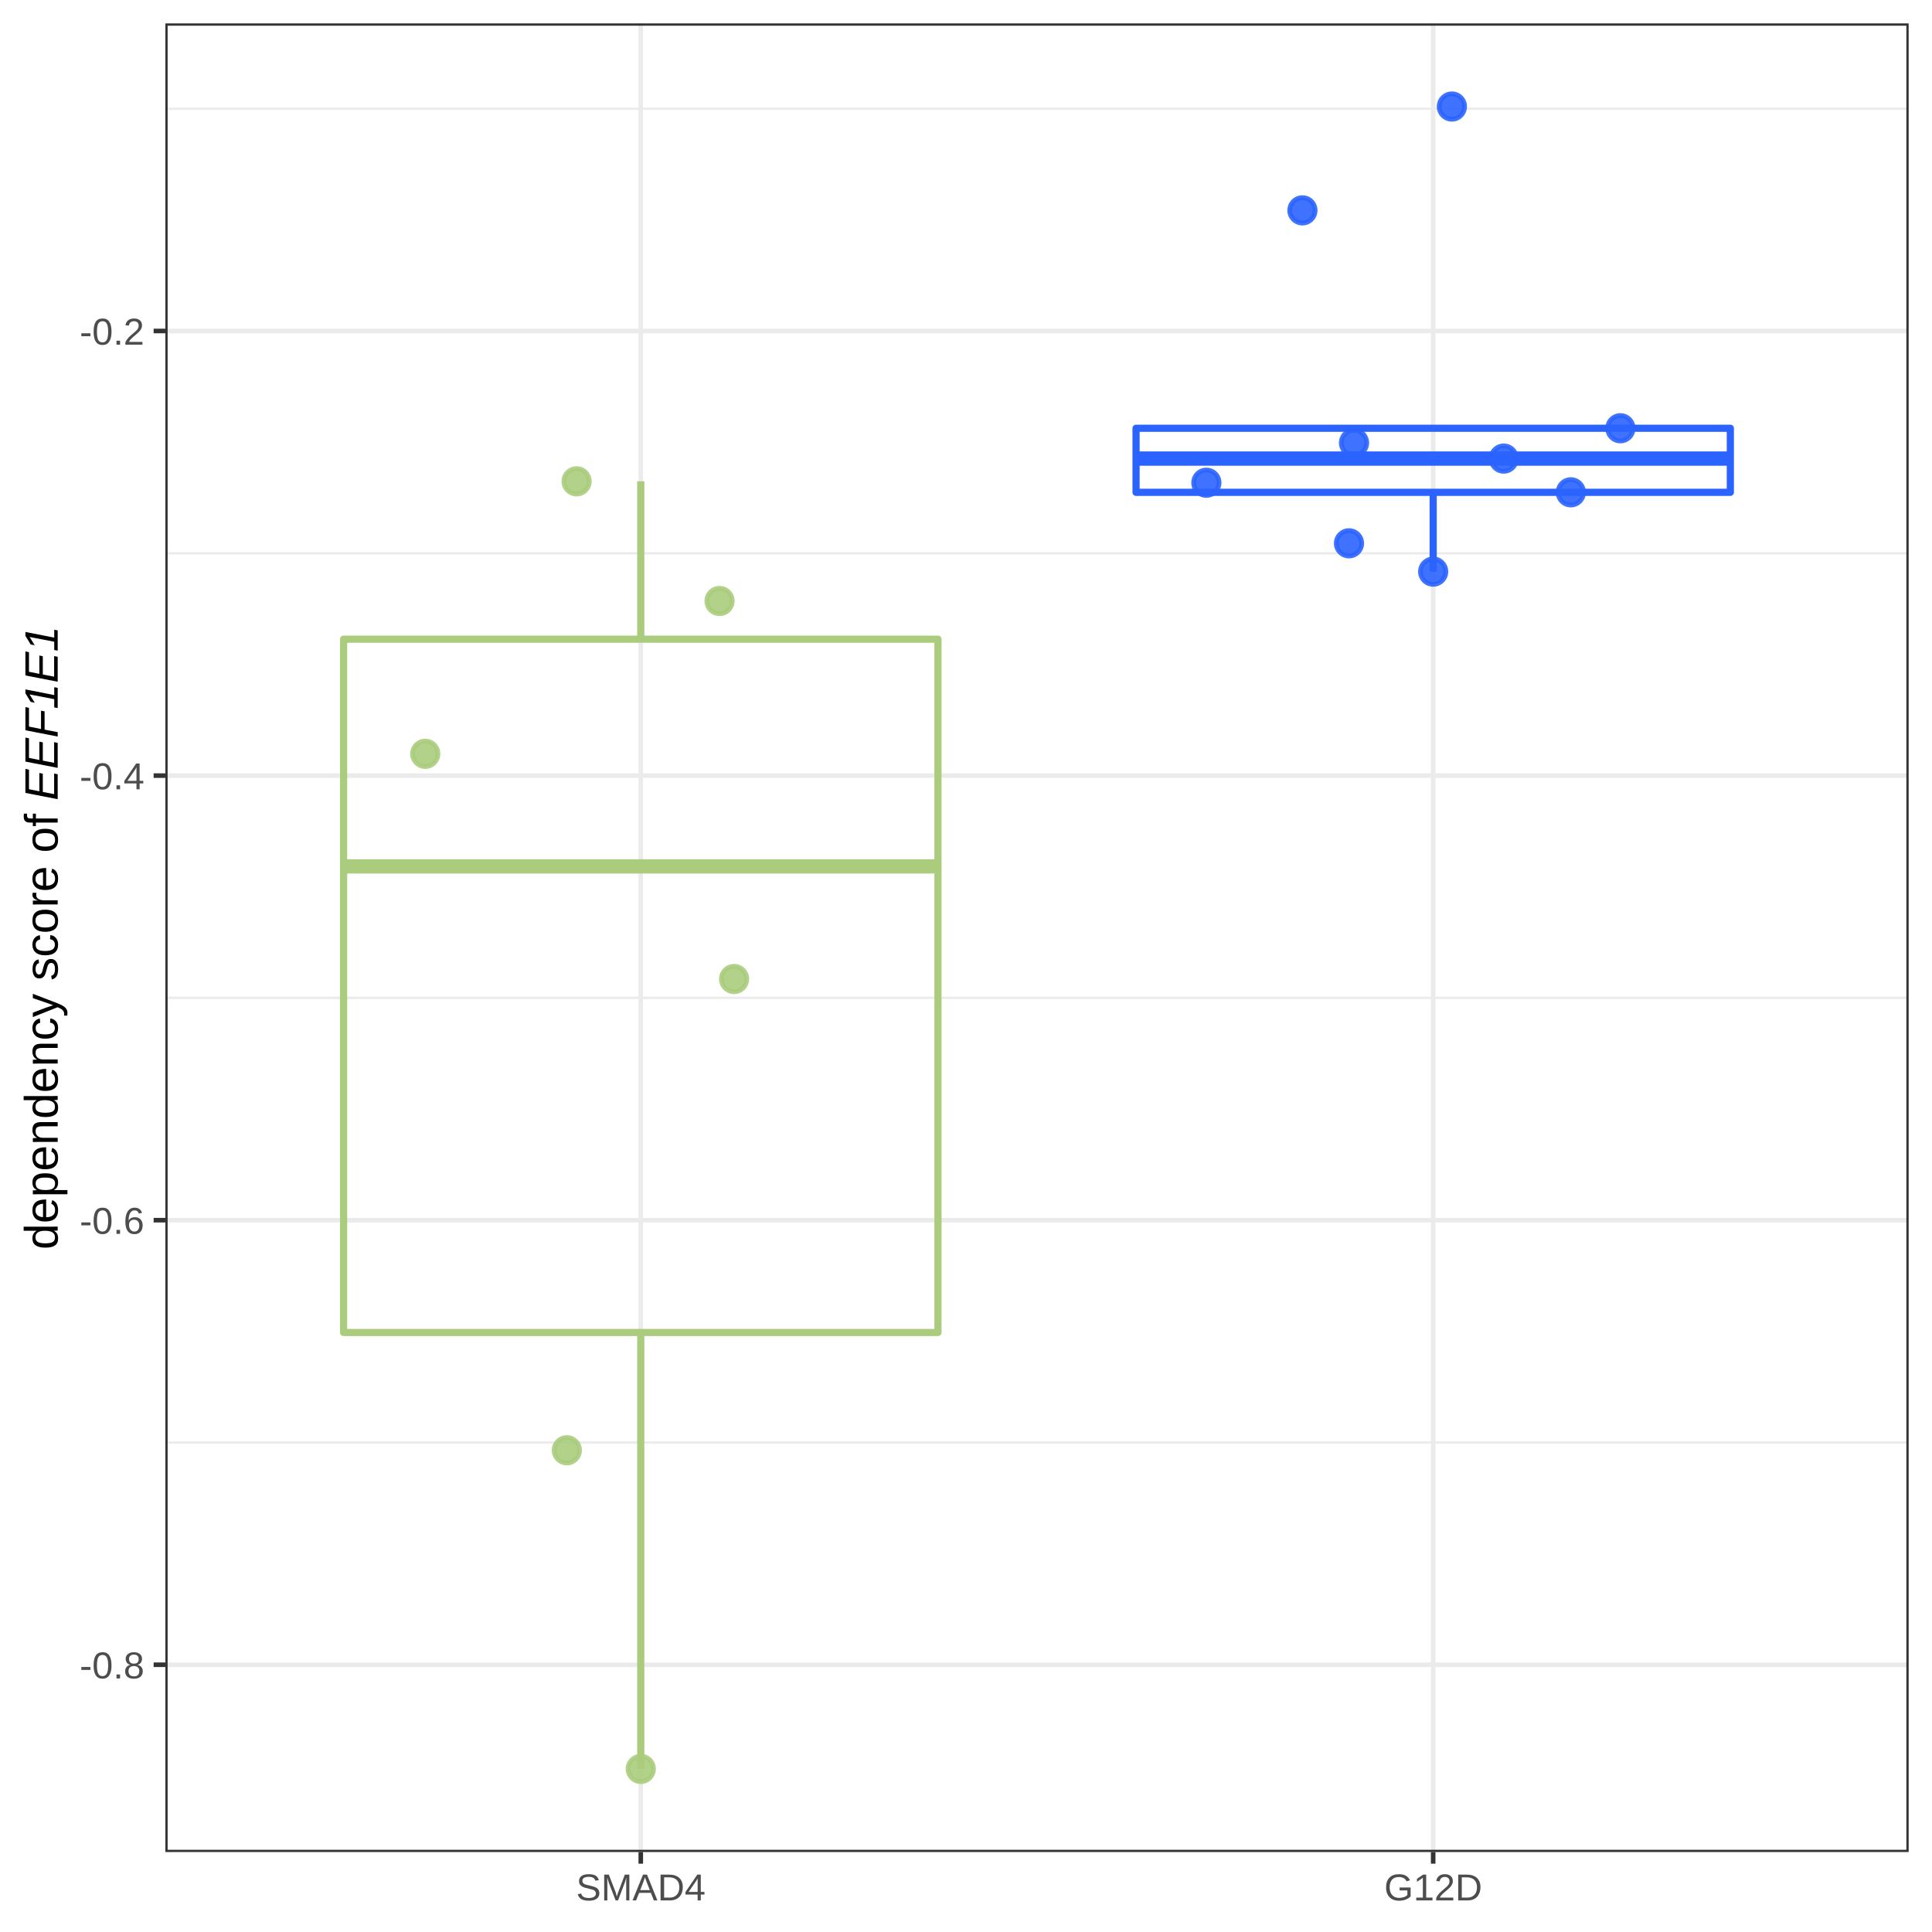
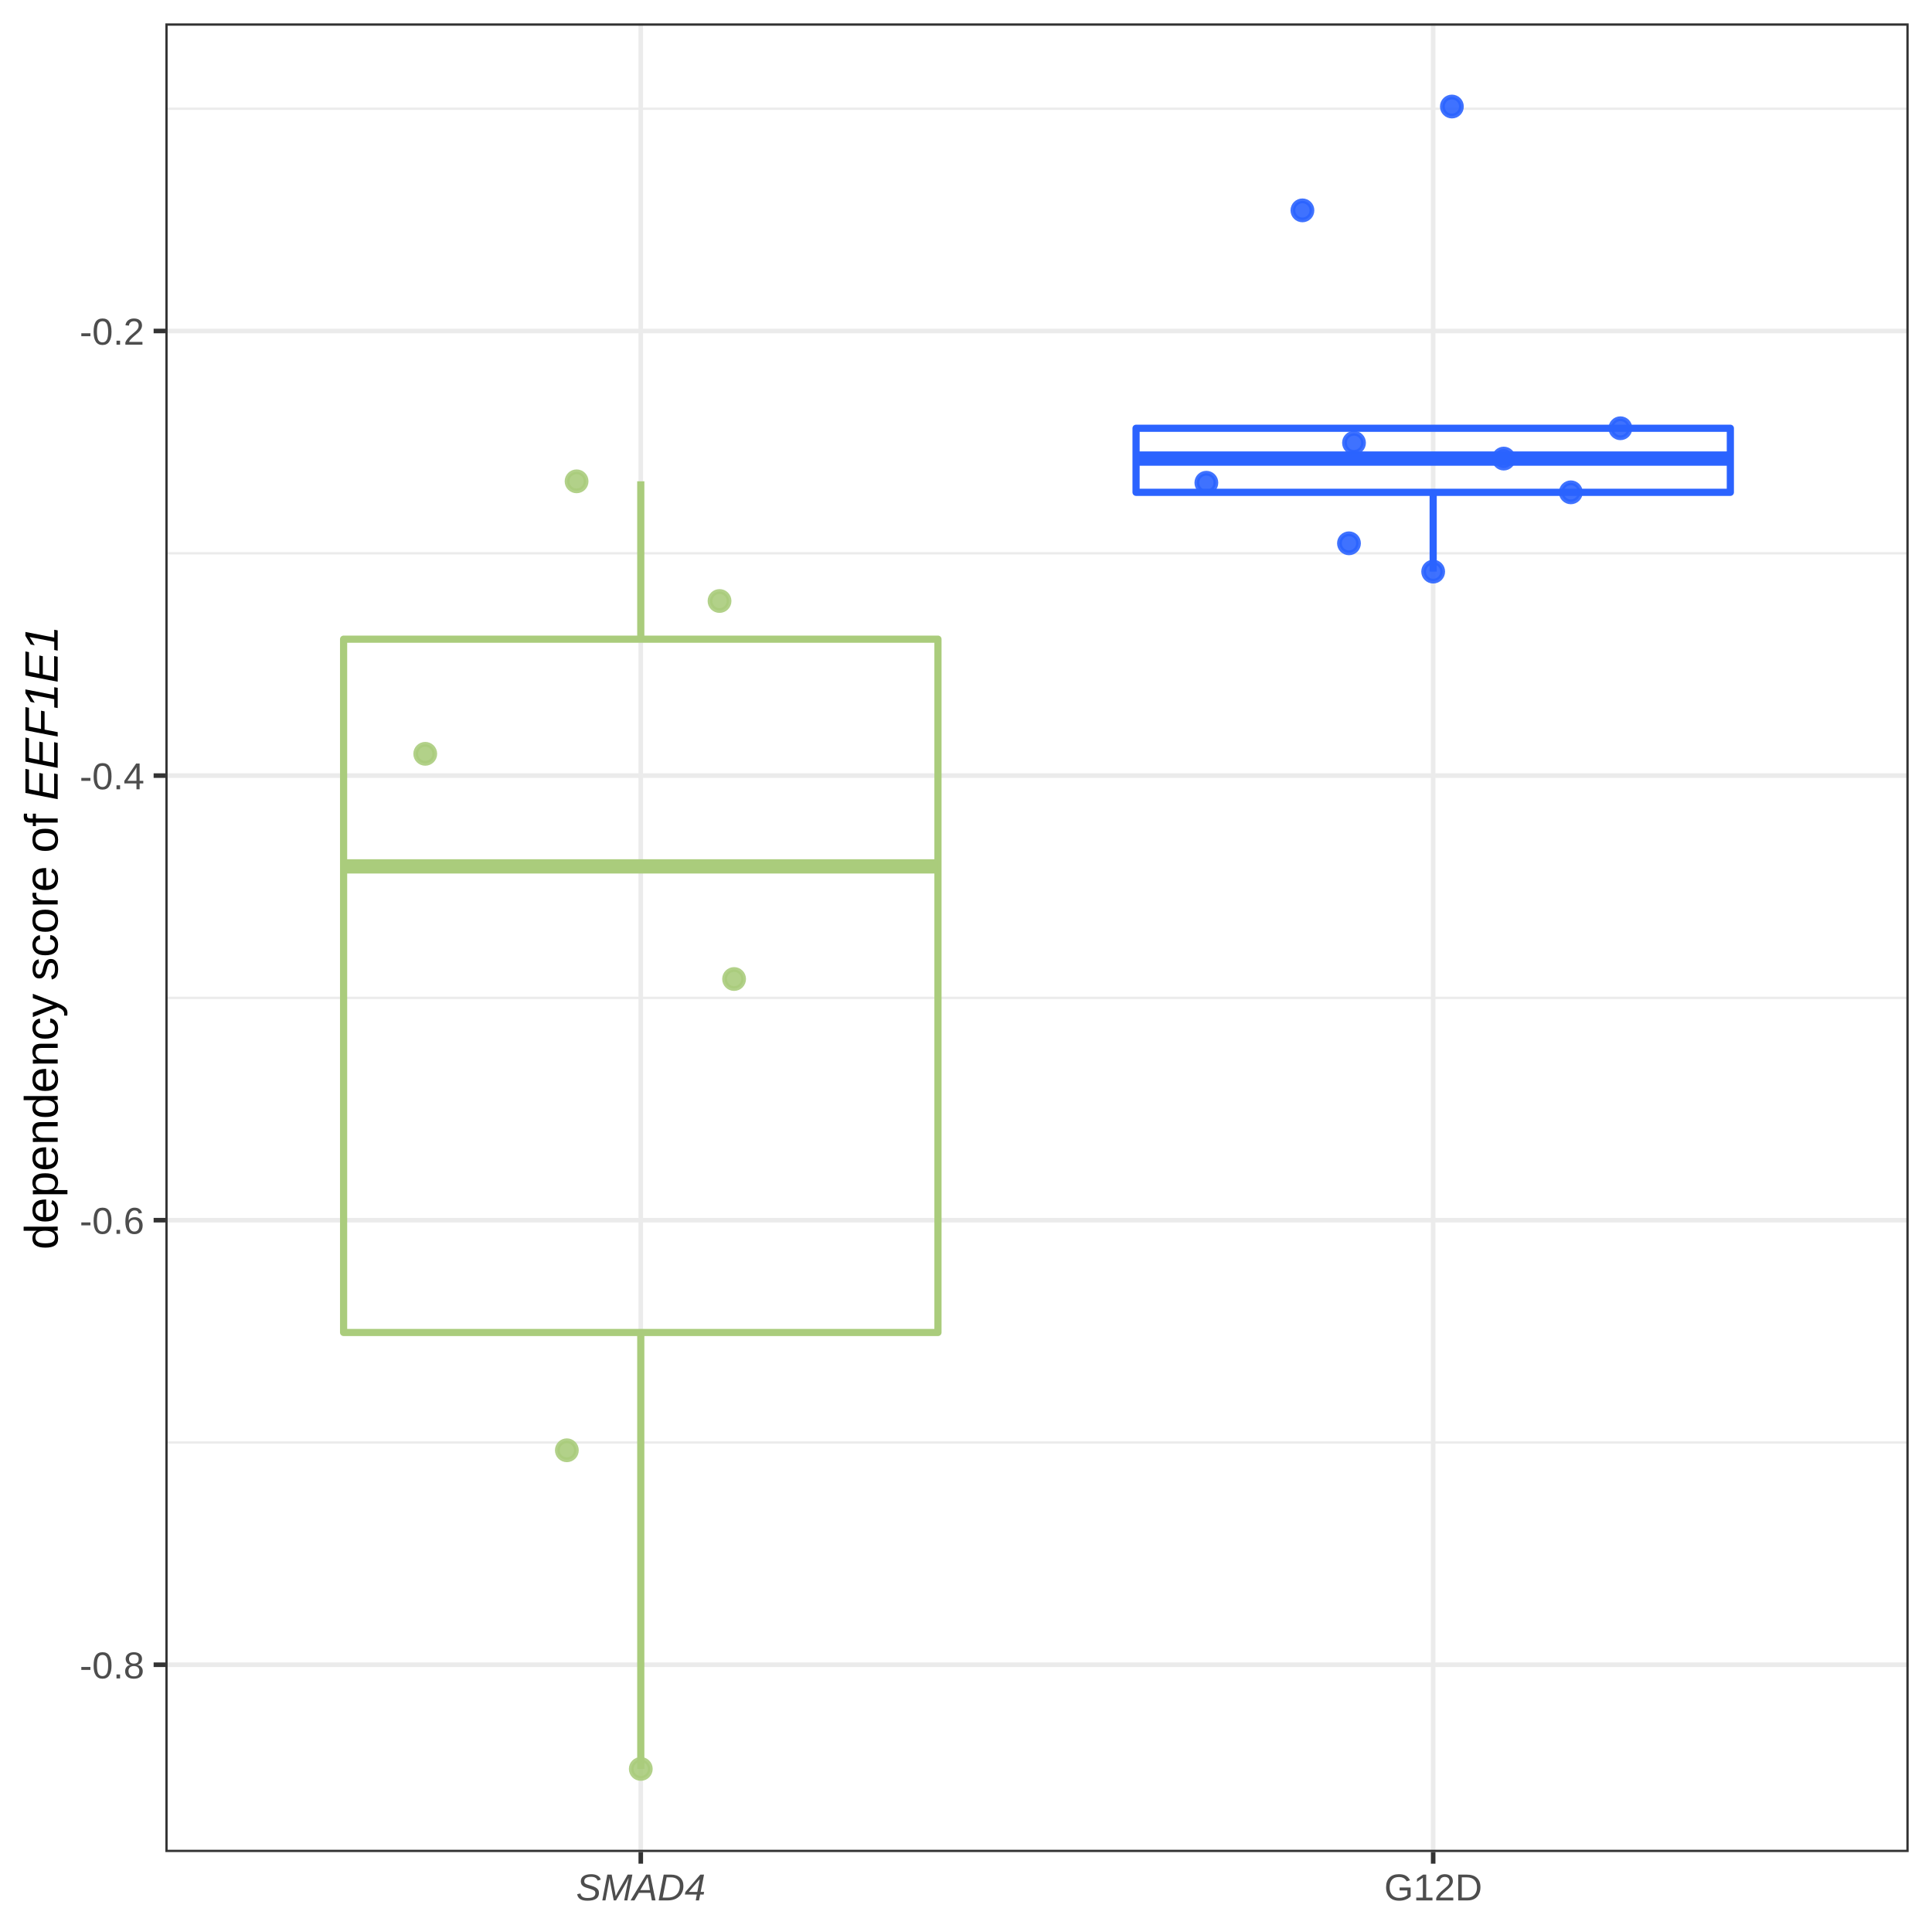
<svg xmlns="http://www.w3.org/2000/svg" viewBox="0 0 288.00 288.00">
  <defs>
    <style type="text/css">
    line, polyline, polygon, path, rect, circle {
      fill: none;
      stroke: #000000;
      stroke-linecap: round;
      stroke-linejoin: round;
      stroke-miterlimit: 10.00;
    }
  </style>
  </defs>
  <rect width="100%" height="100%" style="stroke: none; fill: #FFFFFF;" />
  <rect x="0.00" y="0.00" width="288.00" height="288.00" style="stroke-width: 0.68; stroke: #FFFFFF; fill: #FFFFFF;" />
  <defs>
    <clipPath id="cpMjQuNjV8Mjg0LjUxfDI3Ni4wOHwzLjQ5">
      <rect x="24.65" y="3.49" width="259.87" height="272.59" />
    </clipPath>
  </defs>
  <rect x="24.65" y="3.49" width="259.87" height="272.59" style="stroke-width: 0.68; stroke: none; fill: #FFFFFF;" clip-path="url(#cpMjQuNjV8Mjg0LjUxfDI3Ni4wOHwzLjQ5)" />
  <polyline points="24.65,215.03 284.51,215.03 " style="stroke-width: 0.34; stroke: #EBEBEB; stroke-linecap: butt;" clip-path="url(#cpMjQuNjV8Mjg0LjUxfDI3Ni4wOHwzLjQ5)" />
  <polyline points="24.65,148.75 284.51,148.75 " style="stroke-width: 0.34; stroke: #EBEBEB; stroke-linecap: butt;" clip-path="url(#cpMjQuNjV8Mjg0LjUxfDI3Ni4wOHwzLjQ5)" />
  <polyline points="24.65,82.48 284.51,82.48 " style="stroke-width: 0.34; stroke: #EBEBEB; stroke-linecap: butt;" clip-path="url(#cpMjQuNjV8Mjg0LjUxfDI3Ni4wOHwzLjQ5)" />
  <polyline points="24.65,16.21 284.51,16.21 " style="stroke-width: 0.34; stroke: #EBEBEB; stroke-linecap: butt;" clip-path="url(#cpMjQuNjV8Mjg0LjUxfDI3Ni4wOHwzLjQ5)" />
  <polyline points="24.65,248.16 284.51,248.16 " style="stroke-width: 0.68; stroke: #EBEBEB; stroke-linecap: butt;" clip-path="url(#cpMjQuNjV8Mjg0LjUxfDI3Ni4wOHwzLjQ5)" />
  <polyline points="24.65,181.89 284.51,181.89 " style="stroke-width: 0.68; stroke: #EBEBEB; stroke-linecap: butt;" clip-path="url(#cpMjQuNjV8Mjg0LjUxfDI3Ni4wOHwzLjQ5)" />
  <polyline points="24.65,115.62 284.51,115.62 " style="stroke-width: 0.68; stroke: #EBEBEB; stroke-linecap: butt;" clip-path="url(#cpMjQuNjV8Mjg0LjUxfDI3Ni4wOHwzLjQ5)" />
  <polyline points="24.65,49.34 284.51,49.34 " style="stroke-width: 0.68; stroke: #EBEBEB; stroke-linecap: butt;" clip-path="url(#cpMjQuNjV8Mjg0LjUxfDI3Ni4wOHwzLjQ5)" />
  <polyline points="95.52,276.08 95.52,3.49 " style="stroke-width: 0.68; stroke: #EBEBEB; stroke-linecap: butt;" clip-path="url(#cpMjQuNjV8Mjg0LjUxfDI3Ni4wOHwzLjQ5)" />
  <polyline points="213.64,276.08 213.64,3.49 " style="stroke-width: 0.68; stroke: #EBEBEB; stroke-linecap: butt;" clip-path="url(#cpMjQuNjV8Mjg0LjUxfDI3Ni4wOHwzLjQ5)" />
  <line x1="95.52" y1="95.28" x2="95.52" y2="71.75" style="stroke-width: 1.07; stroke: #AACC7C; stroke-linecap: butt;" clip-path="url(#cpMjQuNjV8Mjg0LjUxfDI3Ni4wOHwzLjQ5)" />
  <line x1="95.52" y1="198.63" x2="95.52" y2="263.69" style="stroke-width: 1.07; stroke: #AACC7C; stroke-linecap: butt;" clip-path="url(#cpMjQuNjV8Mjg0LjUxfDI3Ni4wOHwzLjQ5)" />
  <polyline points="51.22,95.28 51.22,198.63 139.82,198.63 139.82,95.28 51.22,95.28 51.22,95.28 " style="stroke-width: 1.07; stroke: #AACC7C;" clip-path="url(#cpMjQuNjV8Mjg0LjUxfDI3Ni4wOHwzLjQ5)" />
  <line x1="51.22" y1="129.15" x2="139.82" y2="129.15" style="stroke-width: 2.13; stroke: #AACC7C; stroke-linecap: butt;" clip-path="url(#cpMjQuNjV8Mjg0LjUxfDI3Ni4wOHwzLjQ5)" />
  <line x1="213.64" y1="63.84" x2="213.64" y2="63.84" style="stroke-width: 1.07; stroke: #2B63FF; stroke-linecap: butt;" clip-path="url(#cpMjQuNjV8Mjg0LjUxfDI3Ni4wOHwzLjQ5)" />
  <line x1="213.64" y1="73.39" x2="213.64" y2="85.21" style="stroke-width: 1.07; stroke: #2B63FF; stroke-linecap: butt;" clip-path="url(#cpMjQuNjV8Mjg0LjUxfDI3Ni4wOHwzLjQ5)" />
  <polyline points="169.35,63.84 169.35,73.39 257.94,73.39 257.94,63.84 169.35,63.84 169.35,63.84 " style="stroke-width: 1.07; stroke: #2B63FF;" clip-path="url(#cpMjQuNjV8Mjg0LjUxfDI3Ni4wOHwzLjQ5)" />
  <line x1="169.35" y1="68.36" x2="257.94" y2="68.36" style="stroke-width: 2.13; stroke: #2B63FF; stroke-linecap: butt;" clip-path="url(#cpMjQuNjV8Mjg0LjUxfDI3Ni4wOHwzLjQ5)" />
-   <circle cx="224.16" cy="68.36" r="1.42pt" style="stroke-width: 0.71; stroke: #2B63FF; stroke-opacity: 0.90; fill: #2B63FF; fill-opacity: 0.90;" clip-path="url(#cpMjQuNjV8Mjg0LjUxfDI3Ni4wOHwzLjQ5)" />
-   <circle cx="234.16" cy="73.39" r="1.42pt" style="stroke-width: 0.71; stroke: #2B63FF; stroke-opacity: 0.90; fill: #2B63FF; fill-opacity: 0.90;" clip-path="url(#cpMjQuNjV8Mjg0LjUxfDI3Ni4wOHwzLjQ5)" />
-   <circle cx="201.09" cy="80.99" r="1.42pt" style="stroke-width: 0.71; stroke: #2B63FF; stroke-opacity: 0.90; fill: #2B63FF; fill-opacity: 0.90;" clip-path="url(#cpMjQuNjV8Mjg0LjUxfDI3Ni4wOHwzLjQ5)" />
-   <circle cx="109.43" cy="145.94" r="1.42pt" style="stroke-width: 0.71; stroke: #AACC7C; stroke-opacity: 0.90; fill: #AACC7C; fill-opacity: 0.90;" clip-path="url(#cpMjQuNjV8Mjg0LjUxfDI3Ni4wOHwzLjQ5)" />
-   <circle cx="241.55" cy="63.84" r="1.42pt" style="stroke-width: 0.71; stroke: #2B63FF; stroke-opacity: 0.90; fill: #2B63FF; fill-opacity: 0.90;" clip-path="url(#cpMjQuNjV8Mjg0LjUxfDI3Ni4wOHwzLjQ5)" />
-   <circle cx="84.50" cy="216.19" r="1.42pt" style="stroke-width: 0.71; stroke: #AACC7C; stroke-opacity: 0.90; fill: #AACC7C; fill-opacity: 0.90;" clip-path="url(#cpMjQuNjV8Mjg0LjUxfDI3Ni4wOHwzLjQ5)" />
-   <circle cx="63.39" cy="112.37" r="1.42pt" style="stroke-width: 0.71; stroke: #AACC7C; stroke-opacity: 0.90; fill: #AACC7C; fill-opacity: 0.90;" clip-path="url(#cpMjQuNjV8Mjg0LjUxfDI3Ni4wOHwzLjQ5)" />
-   <circle cx="201.84" cy="66.01" r="1.42pt" style="stroke-width: 0.71; stroke: #2B63FF; stroke-opacity: 0.90; fill: #2B63FF; fill-opacity: 0.90;" clip-path="url(#cpMjQuNjV8Mjg0LjUxfDI3Ni4wOHwzLjQ5)" />
-   <circle cx="95.52" cy="263.69" r="1.42pt" style="stroke-width: 0.71; stroke: #AACC7C; stroke-opacity: 0.90; fill: #AACC7C; fill-opacity: 0.90;" clip-path="url(#cpMjQuNjV8Mjg0LjUxfDI3Ni4wOHwzLjQ5)" />
-   <circle cx="194.15" cy="31.36" r="1.42pt" style="stroke-width: 0.71; stroke: #2B63FF; stroke-opacity: 0.90; fill: #2B63FF; fill-opacity: 0.90;" clip-path="url(#cpMjQuNjV8Mjg0LjUxfDI3Ni4wOHwzLjQ5)" />
-   <circle cx="85.95" cy="71.75" r="1.42pt" style="stroke-width: 0.71; stroke: #AACC7C; stroke-opacity: 0.90; fill: #AACC7C; fill-opacity: 0.90;" clip-path="url(#cpMjQuNjV8Mjg0LjUxfDI3Ni4wOHwzLjQ5)" />
-   <circle cx="213.64" cy="85.21" r="1.42pt" style="stroke-width: 0.71; stroke: #2B63FF; stroke-opacity: 0.90; fill: #2B63FF; fill-opacity: 0.90;" clip-path="url(#cpMjQuNjV8Mjg0LjUxfDI3Ni4wOHwzLjQ5)" />
-   <circle cx="216.43" cy="15.88" r="1.42pt" style="stroke-width: 0.71; stroke: #2B63FF; stroke-opacity: 0.90; fill: #2B63FF; fill-opacity: 0.90;" clip-path="url(#cpMjQuNjV8Mjg0LjUxfDI3Ni4wOHwzLjQ5)" />
-   <circle cx="179.83" cy="71.96" r="1.42pt" style="stroke-width: 0.71; stroke: #2B63FF; stroke-opacity: 0.90; fill: #2B63FF; fill-opacity: 0.90;" clip-path="url(#cpMjQuNjV8Mjg0LjUxfDI3Ni4wOHwzLjQ5)" />
-   <circle cx="107.26" cy="89.59" r="1.42pt" style="stroke-width: 0.71; stroke: #AACC7C; stroke-opacity: 0.90; fill: #AACC7C; fill-opacity: 0.90;" clip-path="url(#cpMjQuNjV8Mjg0LjUxfDI3Ni4wOHwzLjQ5)" />
+   <circle cx="224.16" cy="68.36" r="1.42" style="stroke-width: 0.71; stroke: #2B63FF; stroke-opacity: 0.90; fill: #2B63FF; fill-opacity: 0.90;" clip-path="url(#cpMjQuNjV8Mjg0LjUxfDI3Ni4wOHwzLjQ5)" />
+   <circle cx="234.16" cy="73.39" r="1.42" style="stroke-width: 0.71; stroke: #2B63FF; stroke-opacity: 0.90; fill: #2B63FF; fill-opacity: 0.90;" clip-path="url(#cpMjQuNjV8Mjg0LjUxfDI3Ni4wOHwzLjQ5)" />
+   <circle cx="201.09" cy="80.99" r="1.42" style="stroke-width: 0.71; stroke: #2B63FF; stroke-opacity: 0.90; fill: #2B63FF; fill-opacity: 0.90;" clip-path="url(#cpMjQuNjV8Mjg0LjUxfDI3Ni4wOHwzLjQ5)" />
+   <circle cx="109.43" cy="145.94" r="1.42" style="stroke-width: 0.71; stroke: #AACC7C; stroke-opacity: 0.90; fill: #AACC7C; fill-opacity: 0.90;" clip-path="url(#cpMjQuNjV8Mjg0LjUxfDI3Ni4wOHwzLjQ5)" />
+   <circle cx="241.55" cy="63.84" r="1.42" style="stroke-width: 0.71; stroke: #2B63FF; stroke-opacity: 0.90; fill: #2B63FF; fill-opacity: 0.90;" clip-path="url(#cpMjQuNjV8Mjg0LjUxfDI3Ni4wOHwzLjQ5)" />
+   <circle cx="84.50" cy="216.19" r="1.42" style="stroke-width: 0.71; stroke: #AACC7C; stroke-opacity: 0.90; fill: #AACC7C; fill-opacity: 0.90;" clip-path="url(#cpMjQuNjV8Mjg0LjUxfDI3Ni4wOHwzLjQ5)" />
+   <circle cx="63.39" cy="112.37" r="1.42" style="stroke-width: 0.71; stroke: #AACC7C; stroke-opacity: 0.90; fill: #AACC7C; fill-opacity: 0.90;" clip-path="url(#cpMjQuNjV8Mjg0LjUxfDI3Ni4wOHwzLjQ5)" />
+   <circle cx="201.84" cy="66.01" r="1.42" style="stroke-width: 0.71; stroke: #2B63FF; stroke-opacity: 0.90; fill: #2B63FF; fill-opacity: 0.90;" clip-path="url(#cpMjQuNjV8Mjg0LjUxfDI3Ni4wOHwzLjQ5)" />
+   <circle cx="95.52" cy="263.69" r="1.42" style="stroke-width: 0.71; stroke: #AACC7C; stroke-opacity: 0.90; fill: #AACC7C; fill-opacity: 0.90;" clip-path="url(#cpMjQuNjV8Mjg0LjUxfDI3Ni4wOHwzLjQ5)" />
+   <circle cx="194.15" cy="31.36" r="1.42" style="stroke-width: 0.71; stroke: #2B63FF; stroke-opacity: 0.90; fill: #2B63FF; fill-opacity: 0.90;" clip-path="url(#cpMjQuNjV8Mjg0LjUxfDI3Ni4wOHwzLjQ5)" />
+   <circle cx="85.95" cy="71.75" r="1.42" style="stroke-width: 0.71; stroke: #AACC7C; stroke-opacity: 0.90; fill: #AACC7C; fill-opacity: 0.90;" clip-path="url(#cpMjQuNjV8Mjg0LjUxfDI3Ni4wOHwzLjQ5)" />
+   <circle cx="213.64" cy="85.21" r="1.42" style="stroke-width: 0.71; stroke: #2B63FF; stroke-opacity: 0.90; fill: #2B63FF; fill-opacity: 0.90;" clip-path="url(#cpMjQuNjV8Mjg0LjUxfDI3Ni4wOHwzLjQ5)" />
+   <circle cx="216.43" cy="15.88" r="1.42" style="stroke-width: 0.71; stroke: #2B63FF; stroke-opacity: 0.90; fill: #2B63FF; fill-opacity: 0.90;" clip-path="url(#cpMjQuNjV8Mjg0LjUxfDI3Ni4wOHwzLjQ5)" />
+   <circle cx="179.83" cy="71.96" r="1.42" style="stroke-width: 0.71; stroke: #2B63FF; stroke-opacity: 0.90; fill: #2B63FF; fill-opacity: 0.90;" clip-path="url(#cpMjQuNjV8Mjg0LjUxfDI3Ni4wOHwzLjQ5)" />
+   <circle cx="107.26" cy="89.59" r="1.42" style="stroke-width: 0.71; stroke: #AACC7C; stroke-opacity: 0.90; fill: #AACC7C; fill-opacity: 0.90;" clip-path="url(#cpMjQuNjV8Mjg0LjUxfDI3Ni4wOHwzLjQ5)" />
  <rect x="24.65" y="3.49" width="259.87" height="272.59" style="stroke-width: 0.68; stroke: #333333;" clip-path="url(#cpMjQuNjV8Mjg0LjUxfDI3Ni4wOHwzLjQ5)" />
  <defs>
    <clipPath id="cpMC4wMHwyODguMDB8Mjg4LjAwfDAuMDA=">
      <rect x="0.00" y="0.00" width="288.00" height="288.00" />
    </clipPath>
  </defs>
  <g clip-path="url(#cpMC4wMHwyODguMDB8Mjg4LjAwfDAuMDA=)">
    <text x="11.87" y="250.20" style="font-size: 5.60px; fill: #4D4D4D; font-family: Arial;" textLength="9.64px" lengthAdjust="spacingAndGlyphs">-0.8</text>
  </g>
  <g clip-path="url(#cpMC4wMHwyODguMDB8Mjg4LjAwfDAuMDA=)">
    <text x="11.87" y="183.93" style="font-size: 5.60px; fill: #4D4D4D; font-family: Arial;" textLength="9.64px" lengthAdjust="spacingAndGlyphs">-0.6</text>
  </g>
  <g clip-path="url(#cpMC4wMHwyODguMDB8Mjg4LjAwfDAuMDA=)">
    <text x="11.87" y="117.66" style="font-size: 5.60px; fill: #4D4D4D; font-family: Arial;" textLength="9.64px" lengthAdjust="spacingAndGlyphs">-0.4</text>
  </g>
  <g clip-path="url(#cpMC4wMHwyODguMDB8Mjg4LjAwfDAuMDA=)">
    <text x="11.87" y="51.38" style="font-size: 5.60px; fill: #4D4D4D; font-family: Arial;" textLength="9.64px" lengthAdjust="spacingAndGlyphs">-0.2</text>
  </g>
  <polyline points="22.90,248.16 24.65,248.16 " style="stroke-width: 0.68; stroke: #333333; stroke-linecap: butt;" clip-path="url(#cpMC4wMHwyODguMDB8Mjg4LjAwfDAuMDA=)" />
  <polyline points="22.90,181.89 24.65,181.89 " style="stroke-width: 0.68; stroke: #333333; stroke-linecap: butt;" clip-path="url(#cpMC4wMHwyODguMDB8Mjg4LjAwfDAuMDA=)" />
  <polyline points="22.90,115.62 24.65,115.62 " style="stroke-width: 0.68; stroke: #333333; stroke-linecap: butt;" clip-path="url(#cpMC4wMHwyODguMDB8Mjg4LjAwfDAuMDA=)" />
  <polyline points="22.90,49.34 24.65,49.34 " style="stroke-width: 0.68; stroke: #333333; stroke-linecap: butt;" clip-path="url(#cpMC4wMHwyODguMDB8Mjg4LjAwfDAuMDA=)" />
  <polyline points="95.52,277.82 95.52,276.08 " style="stroke-width: 0.68; stroke: #333333; stroke-linecap: butt;" clip-path="url(#cpMC4wMHwyODguMDB8Mjg4LjAwfDAuMDA=)" />
  <polyline points="213.64,277.82 213.64,276.08 " style="stroke-width: 0.68; stroke: #333333; stroke-linecap: butt;" clip-path="url(#cpMC4wMHwyODguMDB8Mjg4LjAwfDAuMDA=)" />
  <g clip-path="url(#cpMC4wMHwyODguMDB8Mjg4LjAwfDAuMDA=)">
-     <text x="85.88" y="283.29" style="font-size: 5.60px; fill: #4D4D4D; font-family: Arial;" textLength="19.27px" lengthAdjust="spacingAndGlyphs">SMAD4</text>
+     <text x="85.88" y="283.29" style="font-size: 5.60px; font-style: italic; fill: #4D4D4D; font-family: Arial;" textLength="19.27px" lengthAdjust="spacingAndGlyphs">SMAD4</text>
  </g>
  <g clip-path="url(#cpMC4wMHwyODguMDB8Mjg4LjAwfDAuMDA=)">
    <text x="206.34" y="283.29" style="font-size: 5.60px; fill: #4D4D4D; font-family: Arial;" textLength="14.61px" lengthAdjust="spacingAndGlyphs">G12D</text>
  </g>
  <g clip-path="url(#cpMC4wMHwyODguMDB8Mjg4LjAwfDAuMDA=)">
    <text transform="translate(8.60,186.28) rotate(-90)" style="font-size: 7.00px; font-family: Arial;" textLength="38.14px" lengthAdjust="spacingAndGlyphs">dependency</text>
  </g>
  <g clip-path="url(#cpMC4wMHwyODguMDB8Mjg4LjAwfDAuMDA=)">
    <text transform="translate(8.60,146.20) rotate(-90)" style="font-size: 7.00px; font-family: Arial;" textLength="17.11px" lengthAdjust="spacingAndGlyphs">score</text>
  </g>
  <g clip-path="url(#cpMC4wMHwyODguMDB8Mjg4LjAwfDAuMDA=)">
    <text transform="translate(8.60,127.14) rotate(-90)" style="font-size: 7.00px; font-family: Arial;" textLength="5.84px" lengthAdjust="spacingAndGlyphs">of</text>
  </g>
  <g clip-path="url(#cpMC4wMHwyODguMDB8Mjg4LjAwfDAuMDA=)">
    <text transform="translate(8.60,119.35) rotate(-90)" style="font-size: 7.00px; font-style: italic; font-family: Arial;" textLength="26.07px" lengthAdjust="spacingAndGlyphs">EEF1E1</text>
  </g>
</svg>
